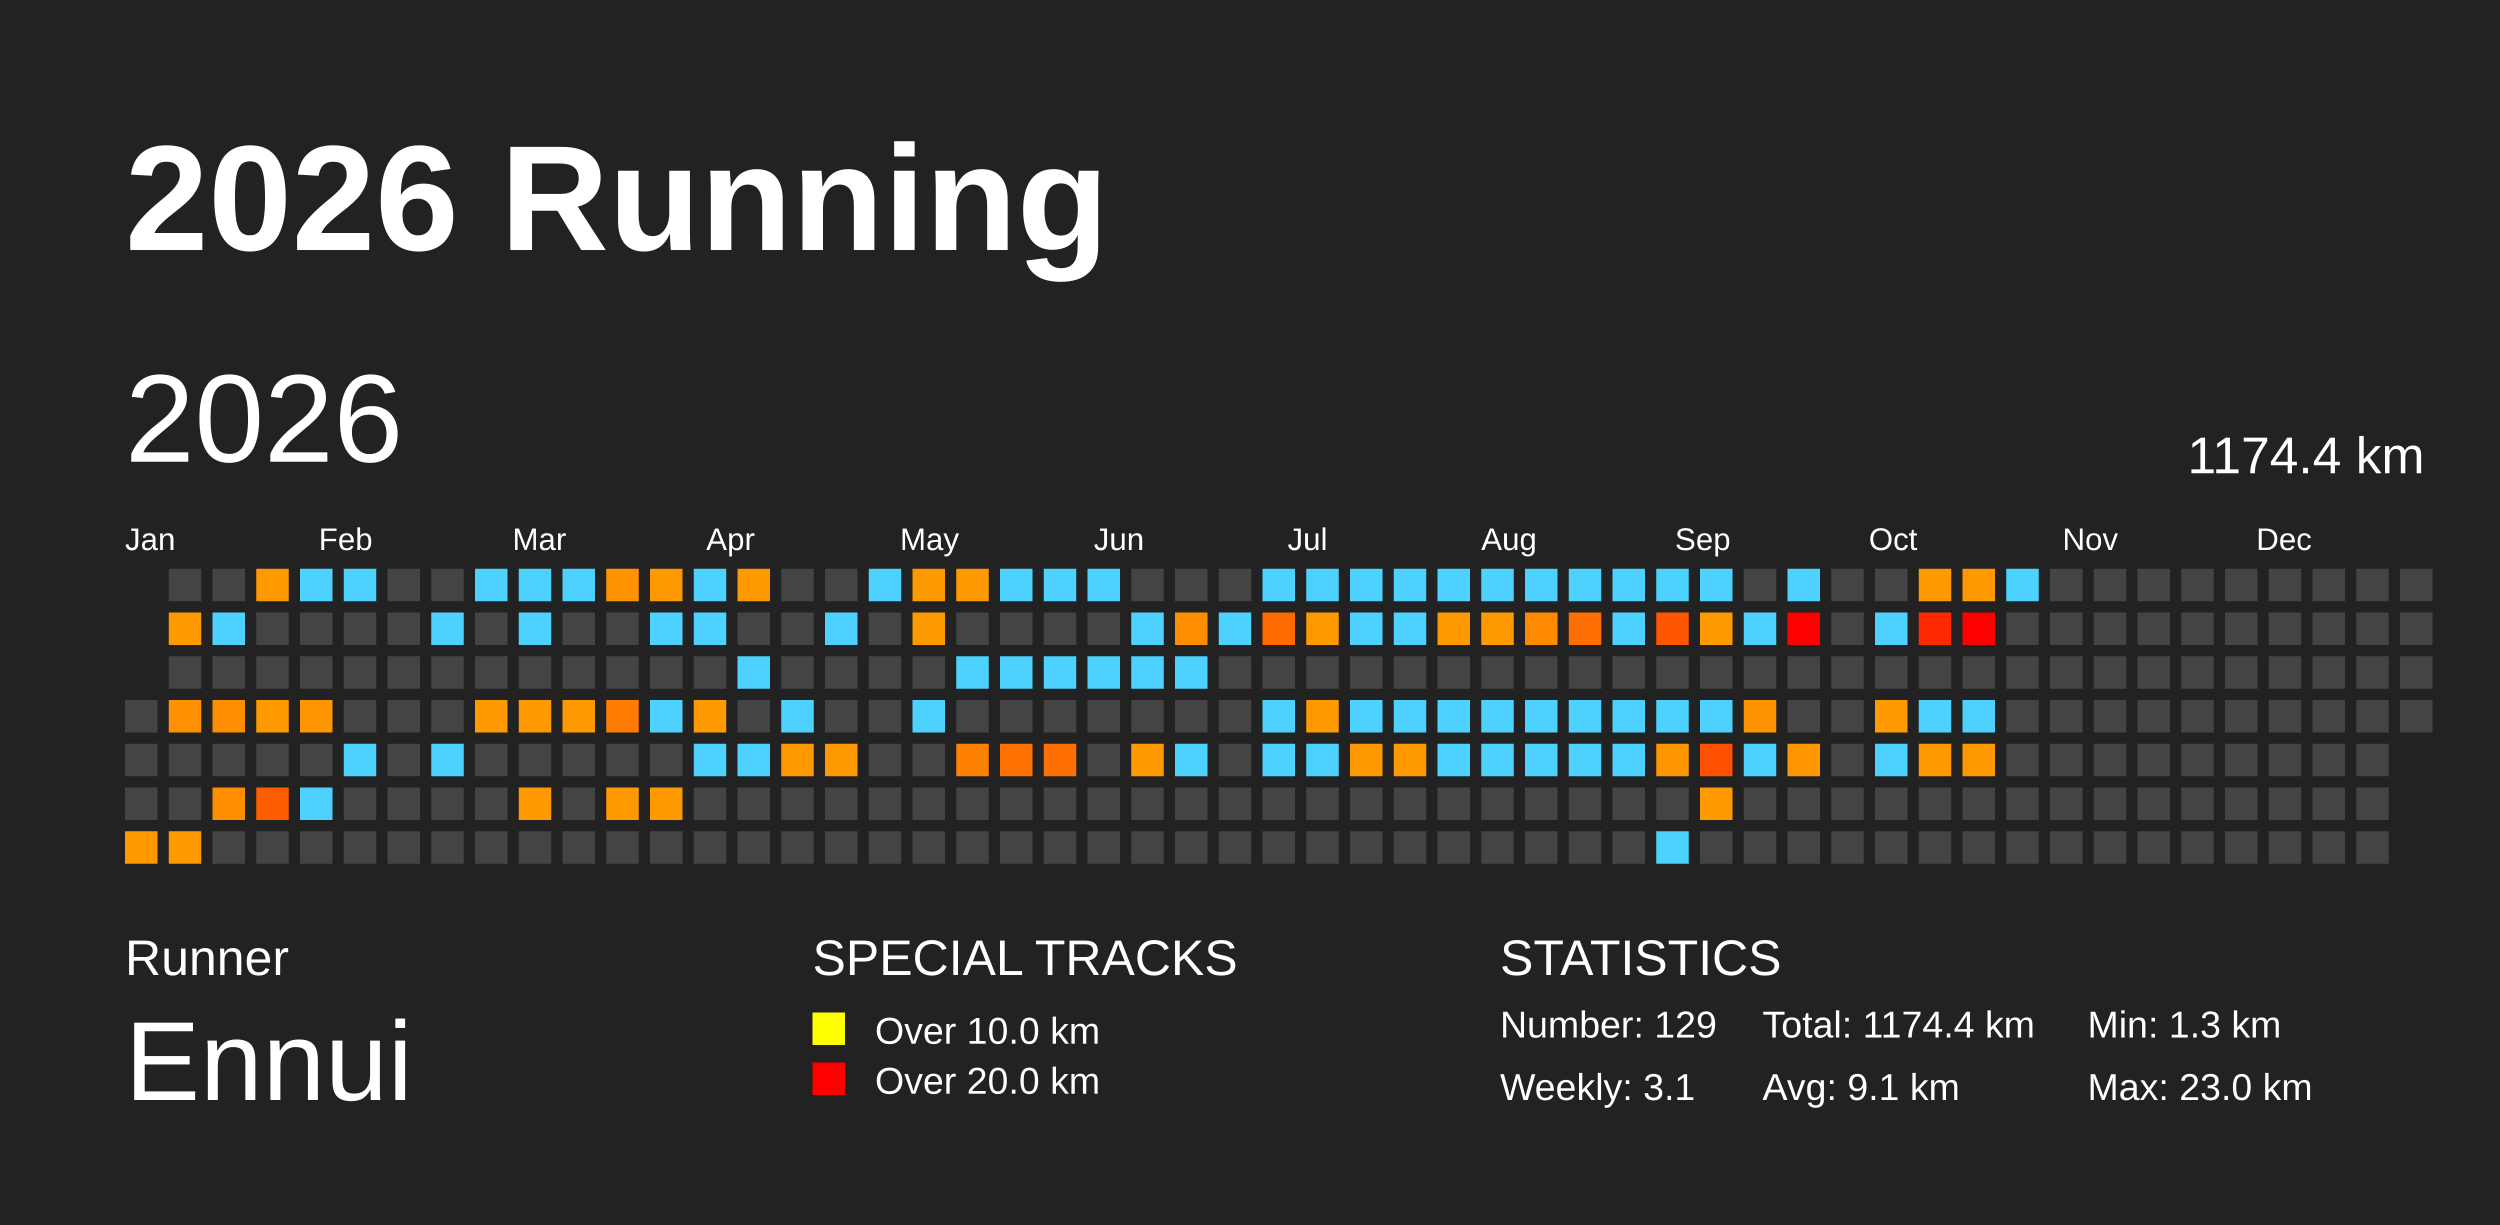
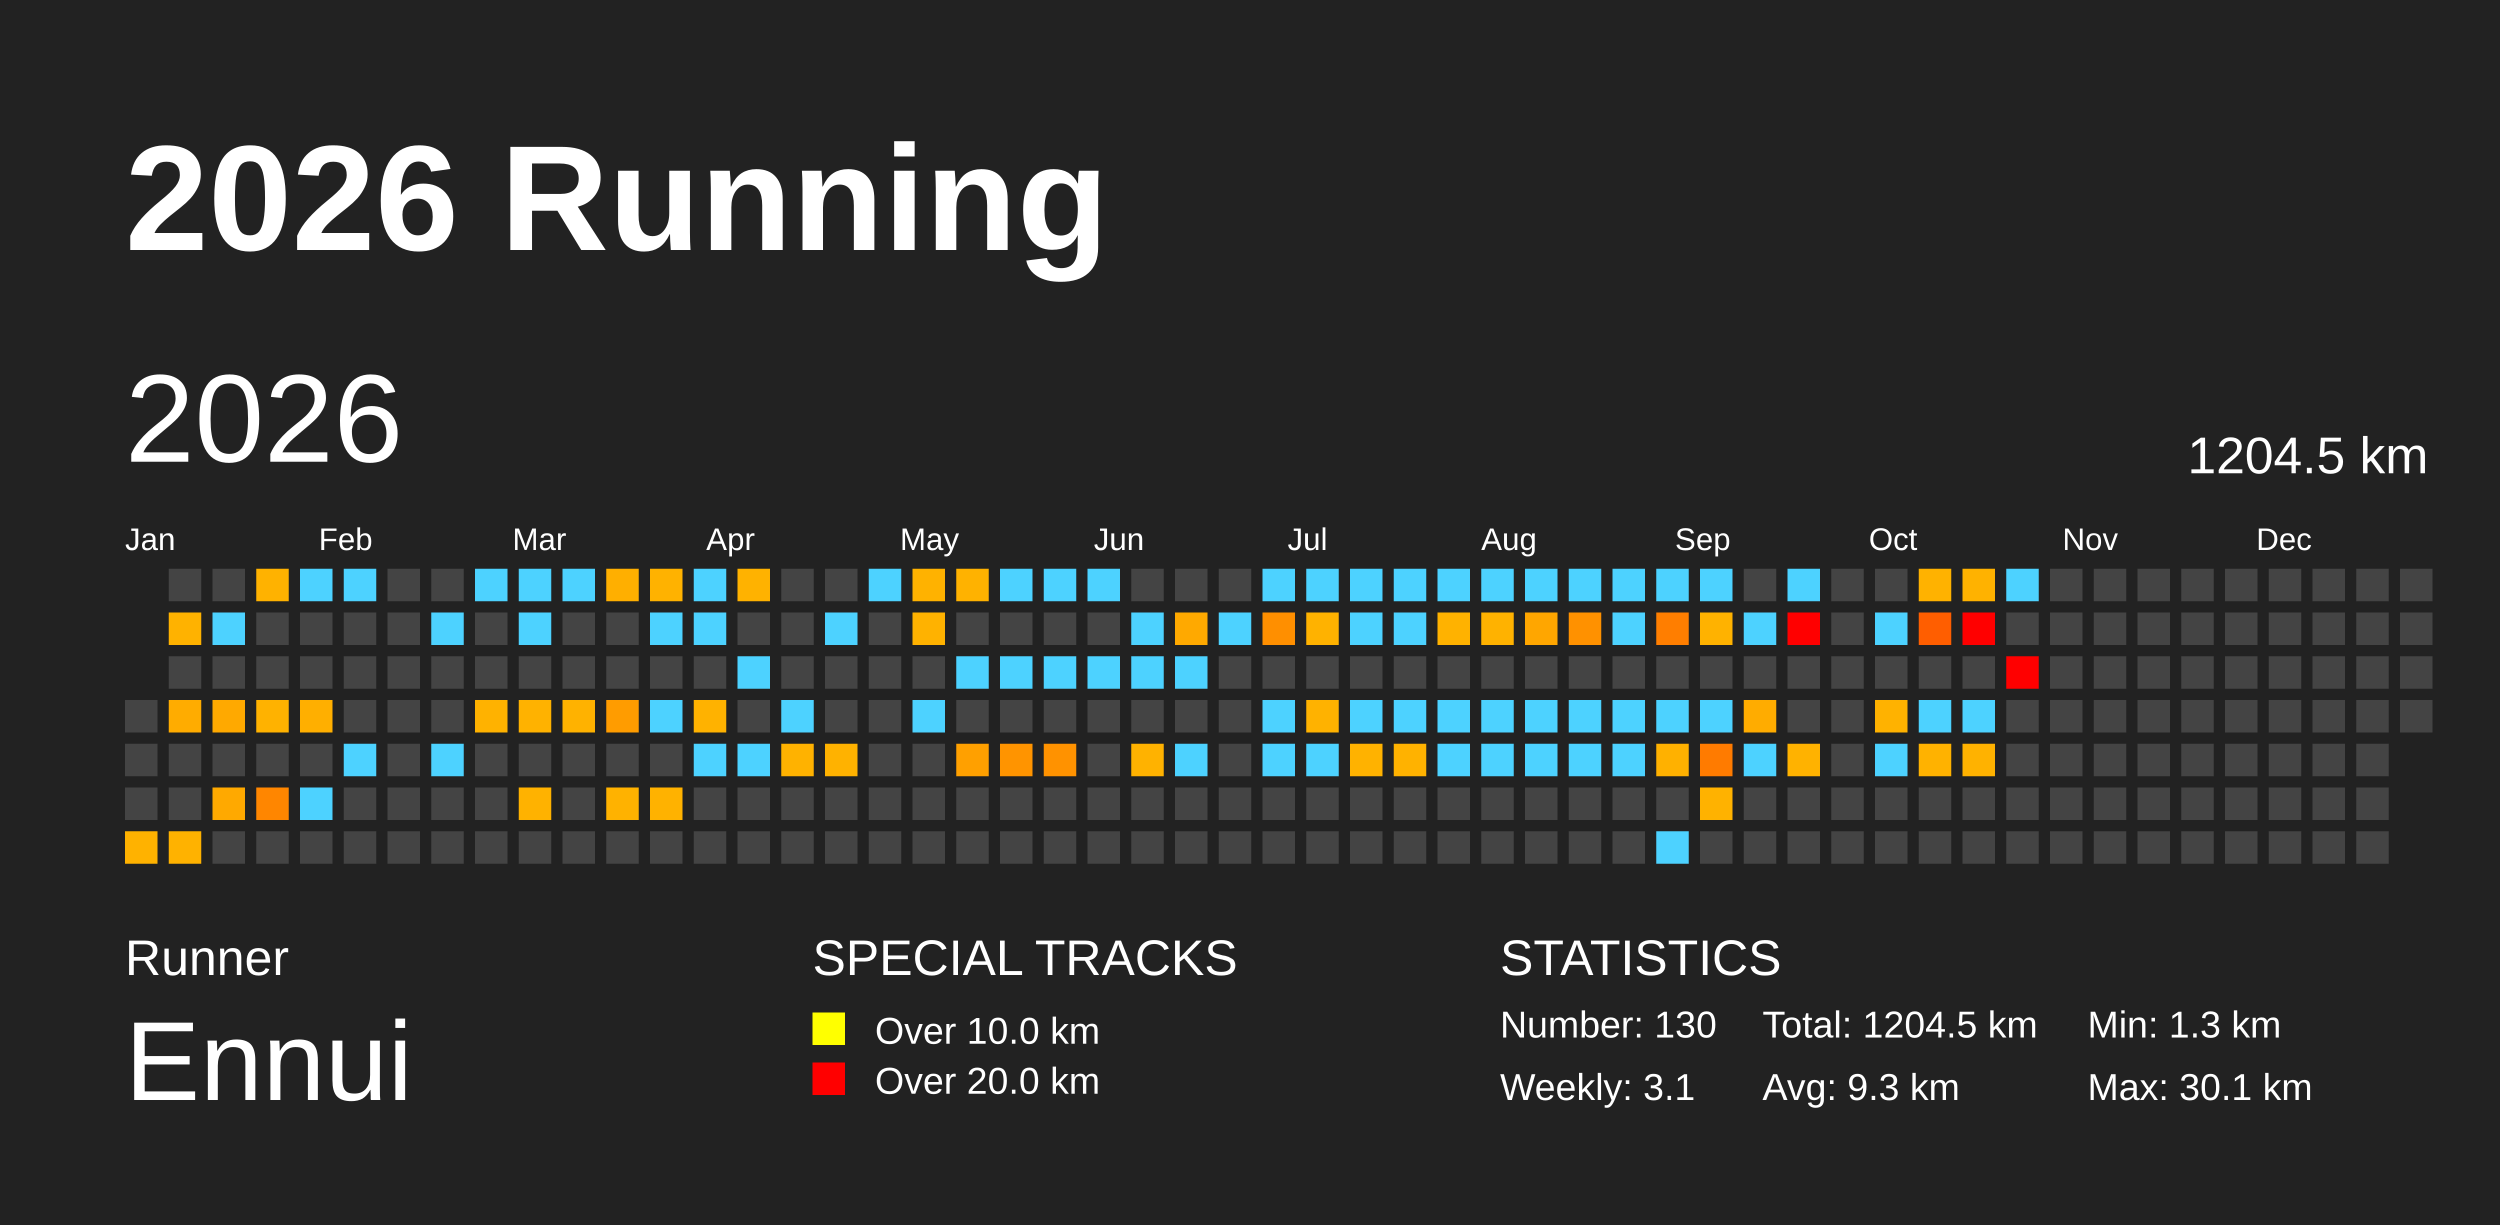
<svg xmlns="http://www.w3.org/2000/svg" baseProfile="full" height="98mm" version="1.1" viewBox="0,0,200,98" width="200mm">
  <defs />
  <rect fill="#222222" height="98" width="200" x="0" y="0" />
  <text fill="#FFFFFF" style="font-size:12px; font-family:Arial; font-weight:bold;" x="10" y="20">2026 Running</text>
  <text fill="#FFFFFF" style="font-size:4px; font-family:Arial" x="10" y="78">Runner</text>
  <text fill="#FFFFFF" style="font-size:9px; font-family:Arial" x="10" y="88">Ennui</text>
  <text fill="#FFFFFF" style="font-size:4px; font-family:Arial" x="65" y="78">SPECIAL TRACKS</text>
  <rect fill="yellow" height="2.6" width="2.6" x="65" y="81" />
  <text fill="#FFFFFF" style="font-size:3px; font-family:Arial" x="70" y="83.5">Over 10.0 km</text>
  <rect fill="red" height="2.6" width="2.6" x="65" y="85" />
  <text fill="#FFFFFF" style="font-size:3px; font-family:Arial" x="70" y="87.5">Over 20.0 km</text>
  <text fill="#FFFFFF" style="font-size:4px; font-family:Arial" x="120" y="78">STATISTICS</text>
-   <text fill="#FFFFFF" style="font-size:3px; font-family:Arial" x="120" y="83">Number: 129</text>
+   <text fill="#FFFFFF" style="font-size:3px; font-family:Arial" x="120" y="83">Number: 130</text>
  <text fill="#FFFFFF" style="font-size:3px; font-family:Arial" x="120" y="88">Weekly: 3.1</text>
-   <text fill="#FFFFFF" style="font-size:3px; font-family:Arial" x="141" y="83">Total: 1174.4 km</text>
-   <text fill="#FFFFFF" style="font-size:3px; font-family:Arial" x="141" y="88">Avg: 9.1 km</text>
+   <text fill="#FFFFFF" style="font-size:3px; font-family:Arial" x="141" y="83">Total: 1204.5 km</text>
+   <text fill="#FFFFFF" style="font-size:3px; font-family:Arial" x="141" y="88">Avg: 9.3 km</text>
  <text fill="#FFFFFF" style="font-size:3px; font-family:Arial" x="167" y="83">Min: 1.3 km</text>
-   <text fill="#FFFFFF" style="font-size:3px; font-family:Arial" x="167" y="88">Max: 23.0 km</text>
+   <text fill="#FFFFFF" style="font-size:3px; font-family:Arial" x="167" y="88">Max: 30.1 km</text>
  <text dominant-baseline="hanging" fill="#FFFFFF" style="font-size:10.0px; font-family:Arial;" x="10" y="30">2026</text>
-   <text dominant-baseline="hanging" fill="#FFFFFF" style="font-size:4.125px; font-family:Arial;" x="175" y="35">1174.4 km</text>
+   <text dominant-baseline="hanging" fill="#FFFFFF" style="font-size:4.125px; font-family:Arial;" x="175" y="35">1204.5 km</text>
  <text fill="#FFFFFF" style="font-size:2.5px; font-family:Arial" x="10.0" y="44">Jan</text>
  <text fill="#FFFFFF" style="font-size:2.5px; font-family:Arial" x="25.5" y="44">Feb</text>
  <text fill="#FFFFFF" style="font-size:2.5px; font-family:Arial" x="41.0" y="44">Mar</text>
  <text fill="#FFFFFF" style="font-size:2.5px; font-family:Arial" x="56.5" y="44">Apr</text>
  <text fill="#FFFFFF" style="font-size:2.5px; font-family:Arial" x="72.0" y="44">May</text>
  <text fill="#FFFFFF" style="font-size:2.5px; font-family:Arial" x="87.5" y="44">Jun</text>
  <text fill="#FFFFFF" style="font-size:2.5px; font-family:Arial" x="103.0" y="44">Jul</text>
  <text fill="#FFFFFF" style="font-size:2.5px; font-family:Arial" x="118.5" y="44">Aug</text>
  <text fill="#FFFFFF" style="font-size:2.5px; font-family:Arial" x="134.0" y="44">Sep</text>
  <text fill="#FFFFFF" style="font-size:2.5px; font-family:Arial" x="149.5" y="44">Oct</text>
  <text fill="#FFFFFF" style="font-size:2.5px; font-family:Arial" x="165.0" y="44">Nov</text>
  <text fill="#FFFFFF" style="font-size:2.5px; font-family:Arial" x="180.5" y="44">Dec</text>
  <rect fill="#444444" height="2.6" width="2.6" x="10.0" y="56.0" />
  <rect fill="#444444" height="2.6" width="2.6" x="10.0" y="59.5" />
  <rect fill="#444444" height="2.6" width="2.6" x="10.0" y="63.0" />
-   <rect fill="#ff9900" height="2.6" width="2.6" x="10.0" y="66.5" />
+   <rect fill="#ffb200" height="2.6" width="2.6" x="10.0" y="66.5" />
  <rect fill="#444444" height="2.6" width="2.6" x="13.5" y="45.5" />
-   <rect fill="#ff9900" height="2.6" width="2.6" x="13.5" y="49.0" />
+   <rect fill="#ffb200" height="2.6" width="2.6" x="13.5" y="49.0" />
  <rect fill="#444444" height="2.6" width="2.6" x="13.5" y="52.5" />
-   <rect fill="#ff9100" height="2.6" width="2.6" x="13.5" y="56.0" />
+   <rect fill="#ffac00" height="2.6" width="2.6" x="13.5" y="56.0" />
  <rect fill="#444444" height="2.6" width="2.6" x="13.5" y="59.5" />
  <rect fill="#444444" height="2.6" width="2.6" x="13.5" y="63.0" />
-   <rect fill="#ff9900" height="2.6" width="2.6" x="13.5" y="66.5" />
+   <rect fill="#ffb200" height="2.6" width="2.6" x="13.5" y="66.5" />
  <rect fill="#444444" height="2.6" width="2.6" x="17.0" y="45.5" />
  <rect fill="#4dd2ff" height="2.6" width="2.6" x="17.0" y="49.0" />
  <rect fill="#444444" height="2.6" width="2.6" x="17.0" y="52.5" />
-   <rect fill="#ff8d00" height="2.6" width="2.6" x="17.0" y="56.0" />
+   <rect fill="#ffa900" height="2.6" width="2.6" x="17.0" y="56.0" />
  <rect fill="#444444" height="2.6" width="2.6" x="17.0" y="59.5" />
-   <rect fill="#ff8d00" height="2.6" width="2.6" x="17.0" y="63.0" />
+   <rect fill="#ffa900" height="2.6" width="2.6" x="17.0" y="63.0" />
  <rect fill="#444444" height="2.6" width="2.6" x="17.0" y="66.5" />
-   <rect fill="#ff9900" height="2.6" width="2.6" x="20.5" y="45.5" />
+   <rect fill="#ffb200" height="2.6" width="2.6" x="20.5" y="45.5" />
  <rect fill="#444444" height="2.6" width="2.6" x="20.5" y="49.0" />
  <rect fill="#444444" height="2.6" width="2.6" x="20.5" y="52.5" />
-   <rect fill="#ff9900" height="2.6" width="2.6" x="20.5" y="56.0" />
+   <rect fill="#ffb200" height="2.6" width="2.6" x="20.5" y="56.0" />
  <rect fill="#444444" height="2.6" width="2.6" x="20.5" y="59.5" />
-   <rect fill="#ff5e00" height="2.6" width="2.6" x="20.5" y="63.0" />
+   <rect fill="#ff8600" height="2.6" width="2.6" x="20.5" y="63.0" />
  <rect fill="#444444" height="2.6" width="2.6" x="20.5" y="66.5" />
  <rect fill="#4dd2ff" height="2.6" width="2.6" x="24.0" y="45.5" />
  <rect fill="#444444" height="2.6" width="2.6" x="24.0" y="49.0" />
  <rect fill="#444444" height="2.6" width="2.6" x="24.0" y="52.5" />
-   <rect fill="#ff9500" height="2.6" width="2.6" x="24.0" y="56.0" />
+   <rect fill="#ffaf00" height="2.6" width="2.6" x="24.0" y="56.0" />
  <rect fill="#444444" height="2.6" width="2.6" x="24.0" y="59.5" />
  <rect fill="#4dd2ff" height="2.6" width="2.6" x="24.0" y="63.0" />
  <rect fill="#444444" height="2.6" width="2.6" x="24.0" y="66.5" />
  <rect fill="#4dd2ff" height="2.6" width="2.6" x="27.5" y="45.5" />
  <rect fill="#444444" height="2.6" width="2.6" x="27.5" y="49.0" />
  <rect fill="#444444" height="2.6" width="2.6" x="27.5" y="52.5" />
  <rect fill="#444444" height="2.6" width="2.6" x="27.5" y="56.0" />
  <rect fill="#4dd2ff" height="2.6" width="2.6" x="27.5" y="59.5" />
  <rect fill="#444444" height="2.6" width="2.6" x="27.5" y="63.0" />
  <rect fill="#444444" height="2.6" width="2.6" x="27.5" y="66.5" />
  <rect fill="#444444" height="2.6" width="2.6" x="31.0" y="45.5" />
  <rect fill="#444444" height="2.6" width="2.6" x="31.0" y="49.0" />
  <rect fill="#444444" height="2.6" width="2.6" x="31.0" y="52.5" />
  <rect fill="#444444" height="2.6" width="2.6" x="31.0" y="56.0" />
  <rect fill="#444444" height="2.6" width="2.6" x="31.0" y="59.5" />
  <rect fill="#444444" height="2.6" width="2.6" x="31.0" y="63.0" />
  <rect fill="#444444" height="2.6" width="2.6" x="31.0" y="66.5" />
  <rect fill="#444444" height="2.6" width="2.6" x="34.5" y="45.5" />
  <rect fill="#4dd2ff" height="2.6" width="2.6" x="34.5" y="49.0" />
  <rect fill="#444444" height="2.6" width="2.6" x="34.5" y="52.5" />
  <rect fill="#444444" height="2.6" width="2.6" x="34.5" y="56.0" />
  <rect fill="#4dd2ff" height="2.6" width="2.6" x="34.5" y="59.5" />
  <rect fill="#444444" height="2.6" width="2.6" x="34.5" y="63.0" />
  <rect fill="#444444" height="2.6" width="2.6" x="34.5" y="66.5" />
  <rect fill="#4dd2ff" height="2.6" width="2.6" x="38.0" y="45.5" />
  <rect fill="#444444" height="2.6" width="2.6" x="38.0" y="49.0" />
  <rect fill="#444444" height="2.6" width="2.6" x="38.0" y="52.5" />
-   <rect fill="#ff9900" height="2.6" width="2.6" x="38.0" y="56.0" />
+   <rect fill="#ffb200" height="2.6" width="2.6" x="38.0" y="56.0" />
  <rect fill="#444444" height="2.6" width="2.6" x="38.0" y="59.5" />
  <rect fill="#444444" height="2.6" width="2.6" x="38.0" y="63.0" />
  <rect fill="#444444" height="2.6" width="2.6" x="38.0" y="66.5" />
  <rect fill="#4dd2ff" height="2.6" width="2.6" x="41.5" y="45.5" />
  <rect fill="#4dd2ff" height="2.6" width="2.6" x="41.5" y="49.0" />
  <rect fill="#444444" height="2.6" width="2.6" x="41.5" y="52.5" />
-   <rect fill="#ff9900" height="2.6" width="2.6" x="41.5" y="56.0" />
+   <rect fill="#ffb200" height="2.6" width="2.6" x="41.5" y="56.0" />
  <rect fill="#444444" height="2.6" width="2.6" x="41.5" y="59.5" />
-   <rect fill="#ff9900" height="2.6" width="2.6" x="41.5" y="63.0" />
+   <rect fill="#ffb200" height="2.6" width="2.6" x="41.5" y="63.0" />
  <rect fill="#444444" height="2.6" width="2.6" x="41.5" y="66.5" />
  <rect fill="#4dd2ff" height="2.6" width="2.6" x="45.0" y="45.5" />
  <rect fill="#444444" height="2.6" width="2.6" x="45.0" y="49.0" />
  <rect fill="#444444" height="2.6" width="2.6" x="45.0" y="52.5" />
-   <rect fill="#ff9900" height="2.6" width="2.6" x="45.0" y="56.0" />
+   <rect fill="#ffb200" height="2.6" width="2.6" x="45.0" y="56.0" />
  <rect fill="#444444" height="2.6" width="2.6" x="45.0" y="59.5" />
  <rect fill="#444444" height="2.6" width="2.6" x="45.0" y="63.0" />
  <rect fill="#444444" height="2.6" width="2.6" x="45.0" y="66.5" />
-   <rect fill="#ff9400" height="2.6" width="2.6" x="48.5" y="45.5" />
+   <rect fill="#ffaf00" height="2.6" width="2.6" x="48.5" y="45.5" />
  <rect fill="#444444" height="2.6" width="2.6" x="48.5" y="49.0" />
  <rect fill="#444444" height="2.6" width="2.6" x="48.5" y="52.5" />
-   <rect fill="#ff7c00" height="2.6" width="2.6" x="48.5" y="56.0" />
+   <rect fill="#ff9c00" height="2.6" width="2.6" x="48.5" y="56.0" />
  <rect fill="#444444" height="2.6" width="2.6" x="48.5" y="59.5" />
-   <rect fill="#ff9900" height="2.6" width="2.6" x="48.5" y="63.0" />
+   <rect fill="#ffb200" height="2.6" width="2.6" x="48.5" y="63.0" />
  <rect fill="#444444" height="2.6" width="2.6" x="48.5" y="66.5" />
-   <rect fill="#ff9900" height="2.6" width="2.6" x="52.0" y="45.5" />
+   <rect fill="#ffb200" height="2.6" width="2.6" x="52.0" y="45.5" />
  <rect fill="#4dd2ff" height="2.6" width="2.6" x="52.0" y="49.0" />
  <rect fill="#444444" height="2.6" width="2.6" x="52.0" y="52.5" />
  <rect fill="#4dd2ff" height="2.6" width="2.6" x="52.0" y="56.0" />
  <rect fill="#444444" height="2.6" width="2.6" x="52.0" y="59.5" />
-   <rect fill="#ff9900" height="2.6" width="2.6" x="52.0" y="63.0" />
+   <rect fill="#ffb200" height="2.6" width="2.6" x="52.0" y="63.0" />
  <rect fill="#444444" height="2.6" width="2.6" x="52.0" y="66.5" />
  <rect fill="#4dd2ff" height="2.6" width="2.6" x="55.5" y="45.5" />
  <rect fill="#4dd2ff" height="2.6" width="2.6" x="55.5" y="49.0" />
  <rect fill="#444444" height="2.6" width="2.6" x="55.5" y="52.5" />
-   <rect fill="#ff9900" height="2.6" width="2.6" x="55.5" y="56.0" />
+   <rect fill="#ffb200" height="2.6" width="2.6" x="55.5" y="56.0" />
  <rect fill="#4dd2ff" height="2.6" width="2.6" x="55.5" y="59.5" />
  <rect fill="#444444" height="2.6" width="2.6" x="55.5" y="63.0" />
  <rect fill="#444444" height="2.6" width="2.6" x="55.5" y="66.5" />
-   <rect fill="#ff9900" height="2.6" width="2.6" x="59.0" y="45.5" />
+   <rect fill="#ffb200" height="2.6" width="2.6" x="59.0" y="45.5" />
  <rect fill="#444444" height="2.6" width="2.6" x="59.0" y="49.0" />
  <rect fill="#4dd2ff" height="2.6" width="2.6" x="59.0" y="52.5" />
  <rect fill="#444444" height="2.6" width="2.6" x="59.0" y="56.0" />
  <rect fill="#4dd2ff" height="2.6" width="2.6" x="59.0" y="59.5" />
  <rect fill="#444444" height="2.6" width="2.6" x="59.0" y="63.0" />
  <rect fill="#444444" height="2.6" width="2.6" x="59.0" y="66.5" />
  <rect fill="#444444" height="2.6" width="2.6" x="62.5" y="45.5" />
  <rect fill="#444444" height="2.6" width="2.6" x="62.5" y="49.0" />
  <rect fill="#444444" height="2.6" width="2.6" x="62.5" y="52.5" />
  <rect fill="#4dd2ff" height="2.6" width="2.6" x="62.5" y="56.0" />
-   <rect fill="#ff9900" height="2.6" width="2.6" x="62.5" y="59.5" />
+   <rect fill="#ffb200" height="2.6" width="2.6" x="62.5" y="59.5" />
  <rect fill="#444444" height="2.6" width="2.6" x="62.5" y="63.0" />
  <rect fill="#444444" height="2.6" width="2.6" x="62.5" y="66.5" />
  <rect fill="#444444" height="2.6" width="2.6" x="66.0" y="45.5" />
  <rect fill="#4dd2ff" height="2.6" width="2.6" x="66.0" y="49.0" />
  <rect fill="#444444" height="2.6" width="2.6" x="66.0" y="52.5" />
  <rect fill="#444444" height="2.6" width="2.6" x="66.0" y="56.0" />
-   <rect fill="#ff9900" height="2.6" width="2.6" x="66.0" y="59.5" />
+   <rect fill="#ffb200" height="2.6" width="2.6" x="66.0" y="59.5" />
  <rect fill="#444444" height="2.6" width="2.6" x="66.0" y="63.0" />
  <rect fill="#444444" height="2.6" width="2.6" x="66.0" y="66.5" />
  <rect fill="#4dd2ff" height="2.6" width="2.6" x="69.5" y="45.5" />
  <rect fill="#444444" height="2.6" width="2.6" x="69.5" y="49.0" />
  <rect fill="#444444" height="2.6" width="2.6" x="69.5" y="52.5" />
  <rect fill="#444444" height="2.6" width="2.6" x="69.5" y="56.0" />
  <rect fill="#444444" height="2.6" width="2.6" x="69.5" y="59.5" />
  <rect fill="#444444" height="2.6" width="2.6" x="69.5" y="63.0" />
  <rect fill="#444444" height="2.6" width="2.6" x="69.5" y="66.5" />
-   <rect fill="#ff9900" height="2.6" width="2.6" x="73.0" y="45.5" />
-   <rect fill="#ff9900" height="2.6" width="2.6" x="73.0" y="49.0" />
+   <rect fill="#ffb200" height="2.6" width="2.6" x="73.0" y="45.5" />
+   <rect fill="#ffb200" height="2.6" width="2.6" x="73.0" y="49.0" />
  <rect fill="#444444" height="2.6" width="2.6" x="73.0" y="52.5" />
  <rect fill="#4dd2ff" height="2.6" width="2.6" x="73.0" y="56.0" />
  <rect fill="#444444" height="2.6" width="2.6" x="73.0" y="59.5" />
  <rect fill="#444444" height="2.6" width="2.6" x="73.0" y="63.0" />
  <rect fill="#444444" height="2.6" width="2.6" x="73.0" y="66.5" />
-   <rect fill="#ff9900" height="2.6" width="2.6" x="76.5" y="45.5" />
+   <rect fill="#ffb200" height="2.6" width="2.6" x="76.5" y="45.5" />
  <rect fill="#444444" height="2.6" width="2.6" x="76.5" y="49.0" />
  <rect fill="#4dd2ff" height="2.6" width="2.6" x="76.5" y="52.5" />
  <rect fill="#444444" height="2.6" width="2.6" x="76.5" y="56.0" />
-   <rect fill="#ff8100" height="2.6" width="2.6" x="76.5" y="59.5" />
+   <rect fill="#ffa000" height="2.6" width="2.6" x="76.5" y="59.5" />
  <rect fill="#444444" height="2.6" width="2.6" x="76.5" y="63.0" />
  <rect fill="#444444" height="2.6" width="2.6" x="76.5" y="66.5" />
  <rect fill="#4dd2ff" height="2.6" width="2.6" x="80.0" y="45.5" />
  <rect fill="#444444" height="2.6" width="2.6" x="80.0" y="49.0" />
  <rect fill="#4dd2ff" height="2.6" width="2.6" x="80.0" y="52.5" />
  <rect fill="#444444" height="2.6" width="2.6" x="80.0" y="56.0" />
-   <rect fill="#ff7100" height="2.6" width="2.6" x="80.0" y="59.5" />
+   <rect fill="#ff9400" height="2.6" width="2.6" x="80.0" y="59.5" />
  <rect fill="#444444" height="2.6" width="2.6" x="80.0" y="63.0" />
  <rect fill="#444444" height="2.6" width="2.6" x="80.0" y="66.5" />
  <rect fill="#4dd2ff" height="2.6" width="2.6" x="83.5" y="45.5" />
  <rect fill="#444444" height="2.6" width="2.6" x="83.5" y="49.0" />
  <rect fill="#4dd2ff" height="2.6" width="2.6" x="83.5" y="52.5" />
  <rect fill="#444444" height="2.6" width="2.6" x="83.5" y="56.0" />
-   <rect fill="#ff6e00" height="2.6" width="2.6" x="83.5" y="59.5" />
+   <rect fill="#ff9200" height="2.6" width="2.6" x="83.5" y="59.5" />
  <rect fill="#444444" height="2.6" width="2.6" x="83.5" y="63.0" />
  <rect fill="#444444" height="2.6" width="2.6" x="83.5" y="66.5" />
  <rect fill="#4dd2ff" height="2.6" width="2.6" x="87.0" y="45.5" />
  <rect fill="#444444" height="2.6" width="2.6" x="87.0" y="49.0" />
  <rect fill="#4dd2ff" height="2.6" width="2.6" x="87.0" y="52.5" />
  <rect fill="#444444" height="2.6" width="2.6" x="87.0" y="56.0" />
  <rect fill="#444444" height="2.6" width="2.6" x="87.0" y="59.5" />
  <rect fill="#444444" height="2.6" width="2.6" x="87.0" y="63.0" />
  <rect fill="#444444" height="2.6" width="2.6" x="87.0" y="66.5" />
  <rect fill="#444444" height="2.6" width="2.6" x="90.5" y="45.5" />
  <rect fill="#4dd2ff" height="2.6" width="2.6" x="90.5" y="49.0" />
  <rect fill="#4dd2ff" height="2.6" width="2.6" x="90.5" y="52.5" />
  <rect fill="#444444" height="2.6" width="2.6" x="90.5" y="56.0" />
-   <rect fill="#ff9900" height="2.6" width="2.6" x="90.5" y="59.5" />
+   <rect fill="#ffb200" height="2.6" width="2.6" x="90.5" y="59.5" />
  <rect fill="#444444" height="2.6" width="2.6" x="90.5" y="63.0" />
  <rect fill="#444444" height="2.6" width="2.6" x="90.5" y="66.5" />
  <rect fill="#444444" height="2.6" width="2.6" x="94.0" y="45.5" />
-   <rect fill="#ff8d00" height="2.6" width="2.6" x="94.0" y="49.0" />
+   <rect fill="#ffa900" height="2.6" width="2.6" x="94.0" y="49.0" />
  <rect fill="#4dd2ff" height="2.6" width="2.6" x="94.0" y="52.5" />
  <rect fill="#444444" height="2.6" width="2.6" x="94.0" y="56.0" />
  <rect fill="#4dd2ff" height="2.6" width="2.6" x="94.0" y="59.5" />
  <rect fill="#444444" height="2.6" width="2.6" x="94.0" y="63.0" />
  <rect fill="#444444" height="2.6" width="2.6" x="94.0" y="66.5" />
  <rect fill="#444444" height="2.6" width="2.6" x="97.5" y="45.5" />
  <rect fill="#4dd2ff" height="2.6" width="2.6" x="97.5" y="49.0" />
  <rect fill="#444444" height="2.6" width="2.6" x="97.5" y="52.5" />
  <rect fill="#444444" height="2.6" width="2.6" x="97.5" y="56.0" />
  <rect fill="#444444" height="2.6" width="2.6" x="97.5" y="59.5" />
  <rect fill="#444444" height="2.6" width="2.6" x="97.5" y="63.0" />
  <rect fill="#444444" height="2.6" width="2.6" x="97.5" y="66.5" />
  <rect fill="#4dd2ff" height="2.6" width="2.6" x="101.0" y="45.5" />
-   <rect fill="#ff6a00" height="2.6" width="2.6" x="101.0" y="49.0" />
+   <rect fill="#ff8f00" height="2.6" width="2.6" x="101.0" y="49.0" />
  <rect fill="#444444" height="2.6" width="2.6" x="101.0" y="52.5" />
  <rect fill="#4dd2ff" height="2.6" width="2.6" x="101.0" y="56.0" />
  <rect fill="#4dd2ff" height="2.6" width="2.6" x="101.0" y="59.5" />
  <rect fill="#444444" height="2.6" width="2.6" x="101.0" y="63.0" />
  <rect fill="#444444" height="2.6" width="2.6" x="101.0" y="66.5" />
  <rect fill="#4dd2ff" height="2.6" width="2.6" x="104.5" y="45.5" />
-   <rect fill="#ff9900" height="2.6" width="2.6" x="104.5" y="49.0" />
+   <rect fill="#ffb200" height="2.6" width="2.6" x="104.5" y="49.0" />
  <rect fill="#444444" height="2.6" width="2.6" x="104.5" y="52.5" />
-   <rect fill="#ff9900" height="2.6" width="2.6" x="104.5" y="56.0" />
+   <rect fill="#ffb200" height="2.6" width="2.6" x="104.5" y="56.0" />
  <rect fill="#4dd2ff" height="2.6" width="2.6" x="104.5" y="59.5" />
  <rect fill="#444444" height="2.6" width="2.6" x="104.5" y="63.0" />
  <rect fill="#444444" height="2.6" width="2.6" x="104.5" y="66.5" />
  <rect fill="#4dd2ff" height="2.6" width="2.6" x="108.0" y="45.5" />
  <rect fill="#4dd2ff" height="2.6" width="2.6" x="108.0" y="49.0" />
  <rect fill="#444444" height="2.6" width="2.6" x="108.0" y="52.5" />
  <rect fill="#4dd2ff" height="2.6" width="2.6" x="108.0" y="56.0" />
-   <rect fill="#ff9900" height="2.6" width="2.6" x="108.0" y="59.5" />
+   <rect fill="#ffb200" height="2.6" width="2.6" x="108.0" y="59.5" />
  <rect fill="#444444" height="2.6" width="2.6" x="108.0" y="63.0" />
  <rect fill="#444444" height="2.6" width="2.6" x="108.0" y="66.5" />
  <rect fill="#4dd2ff" height="2.6" width="2.6" x="111.5" y="45.5" />
  <rect fill="#4dd2ff" height="2.6" width="2.6" x="111.5" y="49.0" />
  <rect fill="#444444" height="2.6" width="2.6" x="111.5" y="52.5" />
  <rect fill="#4dd2ff" height="2.6" width="2.6" x="111.5" y="56.0" />
-   <rect fill="#ff9900" height="2.6" width="2.6" x="111.5" y="59.5" />
+   <rect fill="#ffb200" height="2.6" width="2.6" x="111.5" y="59.5" />
  <rect fill="#444444" height="2.6" width="2.6" x="111.5" y="63.0" />
  <rect fill="#444444" height="2.6" width="2.6" x="111.5" y="66.5" />
  <rect fill="#4dd2ff" height="2.6" width="2.6" x="115.0" y="45.5" />
-   <rect fill="#ff9900" height="2.6" width="2.6" x="115.0" y="49.0" />
+   <rect fill="#ffb200" height="2.6" width="2.6" x="115.0" y="49.0" />
  <rect fill="#444444" height="2.6" width="2.6" x="115.0" y="52.5" />
  <rect fill="#4dd2ff" height="2.6" width="2.6" x="115.0" y="56.0" />
  <rect fill="#4dd2ff" height="2.6" width="2.6" x="115.0" y="59.5" />
  <rect fill="#444444" height="2.6" width="2.6" x="115.0" y="63.0" />
  <rect fill="#444444" height="2.6" width="2.6" x="115.0" y="66.5" />
  <rect fill="#4dd2ff" height="2.6" width="2.6" x="118.5" y="45.5" />
-   <rect fill="#ff9900" height="2.6" width="2.6" x="118.5" y="49.0" />
+   <rect fill="#ffb200" height="2.6" width="2.6" x="118.5" y="49.0" />
  <rect fill="#444444" height="2.6" width="2.6" x="118.5" y="52.5" />
  <rect fill="#4dd2ff" height="2.6" width="2.6" x="118.5" y="56.0" />
  <rect fill="#4dd2ff" height="2.6" width="2.6" x="118.5" y="59.5" />
  <rect fill="#444444" height="2.6" width="2.6" x="118.5" y="63.0" />
  <rect fill="#444444" height="2.6" width="2.6" x="118.5" y="66.5" />
  <rect fill="#4dd2ff" height="2.6" width="2.6" x="122.0" y="45.5" />
-   <rect fill="#ff8900" height="2.6" width="2.6" x="122.0" y="49.0" />
+   <rect fill="#ffa600" height="2.6" width="2.6" x="122.0" y="49.0" />
  <rect fill="#444444" height="2.6" width="2.6" x="122.0" y="52.5" />
  <rect fill="#4dd2ff" height="2.6" width="2.6" x="122.0" y="56.0" />
  <rect fill="#4dd2ff" height="2.6" width="2.6" x="122.0" y="59.5" />
  <rect fill="#444444" height="2.6" width="2.6" x="122.0" y="63.0" />
  <rect fill="#444444" height="2.6" width="2.6" x="122.0" y="66.5" />
  <rect fill="#4dd2ff" height="2.6" width="2.6" x="125.5" y="45.5" />
-   <rect fill="#ff6e00" height="2.6" width="2.6" x="125.5" y="49.0" />
+   <rect fill="#ff9100" height="2.6" width="2.6" x="125.5" y="49.0" />
  <rect fill="#444444" height="2.6" width="2.6" x="125.5" y="52.5" />
  <rect fill="#4dd2ff" height="2.6" width="2.6" x="125.5" y="56.0" />
  <rect fill="#4dd2ff" height="2.6" width="2.6" x="125.5" y="59.5" />
  <rect fill="#444444" height="2.6" width="2.6" x="125.5" y="63.0" />
  <rect fill="#444444" height="2.6" width="2.6" x="125.5" y="66.5" />
  <rect fill="#4dd2ff" height="2.6" width="2.6" x="129.0" y="45.5" />
  <rect fill="#4dd2ff" height="2.6" width="2.6" x="129.0" y="49.0" />
  <rect fill="#444444" height="2.6" width="2.6" x="129.0" y="52.5" />
  <rect fill="#4dd2ff" height="2.6" width="2.6" x="129.0" y="56.0" />
  <rect fill="#4dd2ff" height="2.6" width="2.6" x="129.0" y="59.5" />
  <rect fill="#444444" height="2.6" width="2.6" x="129.0" y="63.0" />
  <rect fill="#444444" height="2.6" width="2.6" x="129.0" y="66.5" />
  <rect fill="#4dd2ff" height="2.6" width="2.6" x="132.5" y="45.5" />
-   <rect fill="#ff5400" height="2.6" width="2.6" x="132.5" y="49.0" />
+   <rect fill="#ff7e00" height="2.6" width="2.6" x="132.5" y="49.0" />
  <rect fill="#444444" height="2.6" width="2.6" x="132.5" y="52.5" />
  <rect fill="#4dd2ff" height="2.6" width="2.6" x="132.5" y="56.0" />
-   <rect fill="#ff9700" height="2.6" width="2.6" x="132.5" y="59.5" />
+   <rect fill="#ffb100" height="2.6" width="2.6" x="132.5" y="59.5" />
  <rect fill="#444444" height="2.6" width="2.6" x="132.5" y="63.0" />
  <rect fill="#4dd2ff" height="2.6" width="2.6" x="132.5" y="66.5" />
  <rect fill="#4dd2ff" height="2.6" width="2.6" x="136.0" y="45.5" />
-   <rect fill="#ff9900" height="2.6" width="2.6" x="136.0" y="49.0" />
+   <rect fill="#ffb200" height="2.6" width="2.6" x="136.0" y="49.0" />
  <rect fill="#444444" height="2.6" width="2.6" x="136.0" y="52.5" />
  <rect fill="#4dd2ff" height="2.6" width="2.6" x="136.0" y="56.0" />
-   <rect fill="#ff5000" height="2.6" width="2.6" x="136.0" y="59.5" />
-   <rect fill="#ff9900" height="2.6" width="2.6" x="136.0" y="63.0" />
+   <rect fill="#ff7b00" height="2.6" width="2.6" x="136.0" y="59.5" />
+   <rect fill="#ffb200" height="2.6" width="2.6" x="136.0" y="63.0" />
  <rect fill="#444444" height="2.6" width="2.6" x="136.0" y="66.5" />
  <rect fill="#444444" height="2.6" width="2.6" x="139.5" y="45.5" />
  <rect fill="#4dd2ff" height="2.6" width="2.6" x="139.5" y="49.0" />
  <rect fill="#444444" height="2.6" width="2.6" x="139.5" y="52.5" />
-   <rect fill="#ff9200" height="2.6" width="2.6" x="139.5" y="56.0" />
+   <rect fill="#ffac00" height="2.6" width="2.6" x="139.5" y="56.0" />
  <rect fill="#4dd2ff" height="2.6" width="2.6" x="139.5" y="59.5" />
  <rect fill="#444444" height="2.6" width="2.6" x="139.5" y="63.0" />
  <rect fill="#444444" height="2.6" width="2.6" x="139.5" y="66.5" />
  <rect fill="#4dd2ff" height="2.6" width="2.6" x="143.0" y="45.5" />
  <rect fill="red" height="2.6" width="2.6" x="143.0" y="49.0" />
  <rect fill="#444444" height="2.6" width="2.6" x="143.0" y="52.5" />
  <rect fill="#444444" height="2.6" width="2.6" x="143.0" y="56.0" />
-   <rect fill="#ff9800" height="2.6" width="2.6" x="143.0" y="59.5" />
+   <rect fill="#ffb200" height="2.6" width="2.6" x="143.0" y="59.5" />
  <rect fill="#444444" height="2.6" width="2.6" x="143.0" y="63.0" />
  <rect fill="#444444" height="2.6" width="2.6" x="143.0" y="66.5" />
  <rect fill="#444444" height="2.6" width="2.6" x="146.5" y="45.5" />
  <rect fill="#444444" height="2.6" width="2.6" x="146.5" y="49.0" />
  <rect fill="#444444" height="2.6" width="2.6" x="146.5" y="52.5" />
  <rect fill="#444444" height="2.6" width="2.6" x="146.5" y="56.0" />
  <rect fill="#444444" height="2.6" width="2.6" x="146.5" y="59.5" />
  <rect fill="#444444" height="2.6" width="2.6" x="146.5" y="63.0" />
  <rect fill="#444444" height="2.6" width="2.6" x="146.5" y="66.5" />
  <rect fill="#444444" height="2.6" width="2.6" x="150.0" y="45.5" />
  <rect fill="#4dd2ff" height="2.6" width="2.6" x="150.0" y="49.0" />
  <rect fill="#444444" height="2.6" width="2.6" x="150.0" y="52.5" />
-   <rect fill="#ff9900" height="2.6" width="2.6" x="150.0" y="56.0" />
+   <rect fill="#ffb200" height="2.6" width="2.6" x="150.0" y="56.0" />
  <rect fill="#4dd2ff" height="2.6" width="2.6" x="150.0" y="59.5" />
  <rect fill="#444444" height="2.6" width="2.6" x="150.0" y="63.0" />
  <rect fill="#444444" height="2.6" width="2.6" x="150.0" y="66.5" />
-   <rect fill="#ff9900" height="2.6" width="2.6" x="153.5" y="45.5" />
-   <rect fill="#ff2900" height="2.6" width="2.6" x="153.5" y="49.0" />
+   <rect fill="#ffb200" height="2.6" width="2.6" x="153.5" y="45.5" />
+   <rect fill="#ff5e00" height="2.6" width="2.6" x="153.5" y="49.0" />
  <rect fill="#444444" height="2.6" width="2.6" x="153.5" y="52.5" />
  <rect fill="#4dd2ff" height="2.6" width="2.6" x="153.5" y="56.0" />
-   <rect fill="#ff9900" height="2.6" width="2.6" x="153.5" y="59.5" />
+   <rect fill="#ffb200" height="2.6" width="2.6" x="153.5" y="59.5" />
  <rect fill="#444444" height="2.6" width="2.6" x="153.5" y="63.0" />
  <rect fill="#444444" height="2.6" width="2.6" x="153.5" y="66.5" />
-   <rect fill="#ff9900" height="2.6" width="2.6" x="157.0" y="45.5" />
+   <rect fill="#ffb200" height="2.6" width="2.6" x="157.0" y="45.5" />
  <rect fill="red" height="2.6" width="2.6" x="157.0" y="49.0" />
  <rect fill="#444444" height="2.6" width="2.6" x="157.0" y="52.5" />
  <rect fill="#4dd2ff" height="2.6" width="2.6" x="157.0" y="56.0" />
-   <rect fill="#ff9900" height="2.6" width="2.6" x="157.0" y="59.5" />
+   <rect fill="#ffb200" height="2.6" width="2.6" x="157.0" y="59.5" />
  <rect fill="#444444" height="2.6" width="2.6" x="157.0" y="63.0" />
  <rect fill="#444444" height="2.6" width="2.6" x="157.0" y="66.5" />
  <rect fill="#4dd2ff" height="2.6" width="2.6" x="160.5" y="45.5" />
  <rect fill="#444444" height="2.6" width="2.6" x="160.5" y="49.0" />
-   <rect fill="#444444" height="2.6" width="2.6" x="160.5" y="52.5" />
+   <rect fill="red" height="2.6" width="2.6" x="160.5" y="52.5" />
  <rect fill="#444444" height="2.6" width="2.6" x="160.5" y="56.0" />
  <rect fill="#444444" height="2.6" width="2.6" x="160.5" y="59.5" />
  <rect fill="#444444" height="2.6" width="2.6" x="160.5" y="63.0" />
  <rect fill="#444444" height="2.6" width="2.6" x="160.5" y="66.5" />
  <rect fill="#444444" height="2.6" width="2.6" x="164.0" y="45.5" />
  <rect fill="#444444" height="2.6" width="2.6" x="164.0" y="49.0" />
  <rect fill="#444444" height="2.6" width="2.6" x="164.0" y="52.5" />
  <rect fill="#444444" height="2.6" width="2.6" x="164.0" y="56.0" />
  <rect fill="#444444" height="2.6" width="2.6" x="164.0" y="59.5" />
  <rect fill="#444444" height="2.6" width="2.6" x="164.0" y="63.0" />
  <rect fill="#444444" height="2.6" width="2.6" x="164.0" y="66.5" />
  <rect fill="#444444" height="2.6" width="2.6" x="167.5" y="45.5" />
  <rect fill="#444444" height="2.6" width="2.6" x="167.5" y="49.0" />
  <rect fill="#444444" height="2.6" width="2.6" x="167.5" y="52.5" />
  <rect fill="#444444" height="2.6" width="2.6" x="167.5" y="56.0" />
  <rect fill="#444444" height="2.6" width="2.6" x="167.5" y="59.5" />
  <rect fill="#444444" height="2.6" width="2.6" x="167.5" y="63.0" />
  <rect fill="#444444" height="2.6" width="2.6" x="167.5" y="66.5" />
  <rect fill="#444444" height="2.6" width="2.6" x="171.0" y="45.5" />
  <rect fill="#444444" height="2.6" width="2.6" x="171.0" y="49.0" />
  <rect fill="#444444" height="2.6" width="2.6" x="171.0" y="52.5" />
  <rect fill="#444444" height="2.6" width="2.6" x="171.0" y="56.0" />
  <rect fill="#444444" height="2.6" width="2.6" x="171.0" y="59.5" />
  <rect fill="#444444" height="2.6" width="2.6" x="171.0" y="63.0" />
  <rect fill="#444444" height="2.6" width="2.6" x="171.0" y="66.5" />
  <rect fill="#444444" height="2.6" width="2.6" x="174.5" y="45.5" />
  <rect fill="#444444" height="2.6" width="2.6" x="174.5" y="49.0" />
  <rect fill="#444444" height="2.6" width="2.6" x="174.5" y="52.5" />
  <rect fill="#444444" height="2.6" width="2.6" x="174.5" y="56.0" />
  <rect fill="#444444" height="2.6" width="2.6" x="174.5" y="59.5" />
  <rect fill="#444444" height="2.6" width="2.6" x="174.5" y="63.0" />
  <rect fill="#444444" height="2.6" width="2.6" x="174.5" y="66.5" />
  <rect fill="#444444" height="2.6" width="2.6" x="178.0" y="45.5" />
  <rect fill="#444444" height="2.6" width="2.6" x="178.0" y="49.0" />
  <rect fill="#444444" height="2.6" width="2.6" x="178.0" y="52.5" />
  <rect fill="#444444" height="2.6" width="2.6" x="178.0" y="56.0" />
  <rect fill="#444444" height="2.6" width="2.6" x="178.0" y="59.5" />
  <rect fill="#444444" height="2.6" width="2.6" x="178.0" y="63.0" />
  <rect fill="#444444" height="2.6" width="2.6" x="178.0" y="66.5" />
  <rect fill="#444444" height="2.6" width="2.6" x="181.5" y="45.5" />
  <rect fill="#444444" height="2.6" width="2.6" x="181.5" y="49.0" />
  <rect fill="#444444" height="2.6" width="2.6" x="181.5" y="52.5" />
  <rect fill="#444444" height="2.6" width="2.6" x="181.5" y="56.0" />
  <rect fill="#444444" height="2.6" width="2.6" x="181.5" y="59.5" />
  <rect fill="#444444" height="2.6" width="2.6" x="181.5" y="63.0" />
  <rect fill="#444444" height="2.6" width="2.6" x="181.5" y="66.5" />
  <rect fill="#444444" height="2.6" width="2.6" x="185.0" y="45.5" />
  <rect fill="#444444" height="2.6" width="2.6" x="185.0" y="49.0" />
  <rect fill="#444444" height="2.6" width="2.6" x="185.0" y="52.5" />
  <rect fill="#444444" height="2.6" width="2.6" x="185.0" y="56.0" />
  <rect fill="#444444" height="2.6" width="2.6" x="185.0" y="59.5" />
  <rect fill="#444444" height="2.6" width="2.6" x="185.0" y="63.0" />
  <rect fill="#444444" height="2.6" width="2.6" x="185.0" y="66.5" />
  <rect fill="#444444" height="2.6" width="2.6" x="188.5" y="45.5" />
  <rect fill="#444444" height="2.6" width="2.6" x="188.5" y="49.0" />
  <rect fill="#444444" height="2.6" width="2.6" x="188.5" y="52.5" />
  <rect fill="#444444" height="2.6" width="2.6" x="188.5" y="56.0" />
  <rect fill="#444444" height="2.6" width="2.6" x="188.5" y="59.5" />
  <rect fill="#444444" height="2.6" width="2.6" x="188.5" y="63.0" />
  <rect fill="#444444" height="2.6" width="2.6" x="188.5" y="66.5" />
  <rect fill="#444444" height="2.6" width="2.6" x="192.0" y="45.5" />
  <rect fill="#444444" height="2.6" width="2.6" x="192.0" y="49.0" />
  <rect fill="#444444" height="2.6" width="2.6" x="192.0" y="52.5" />
  <rect fill="#444444" height="2.6" width="2.6" x="192.0" y="56.0" />
</svg>
